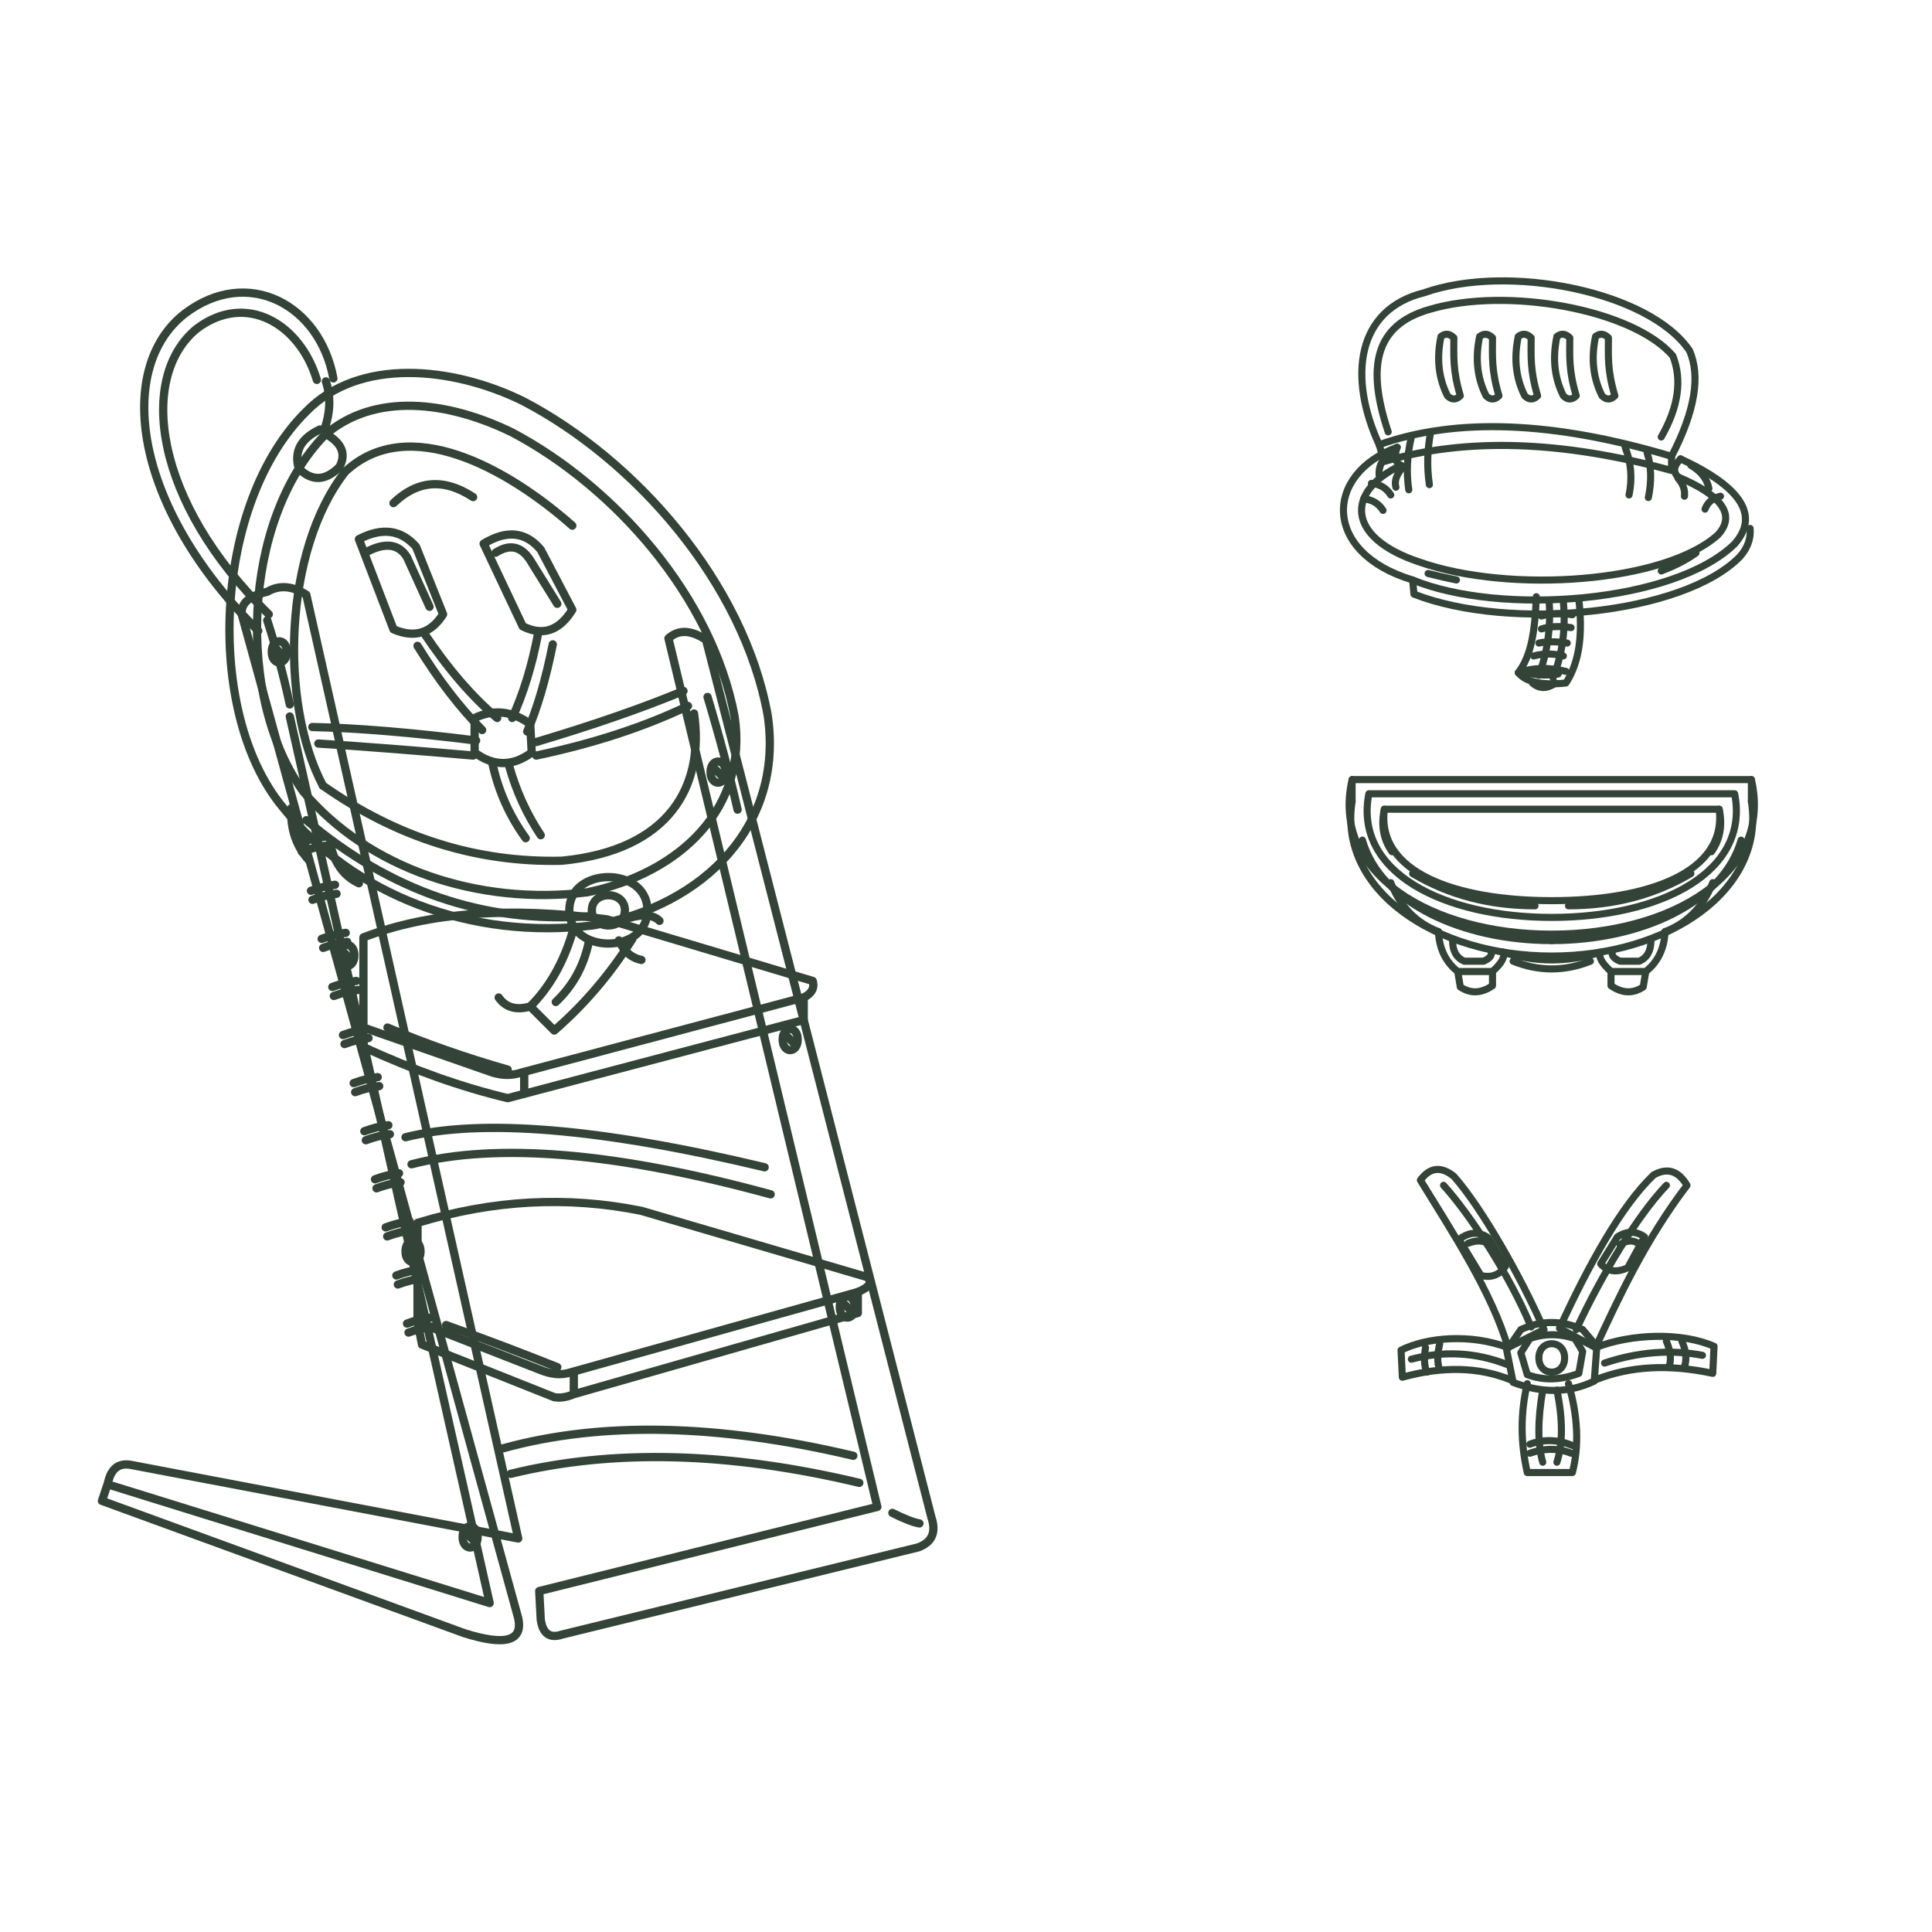
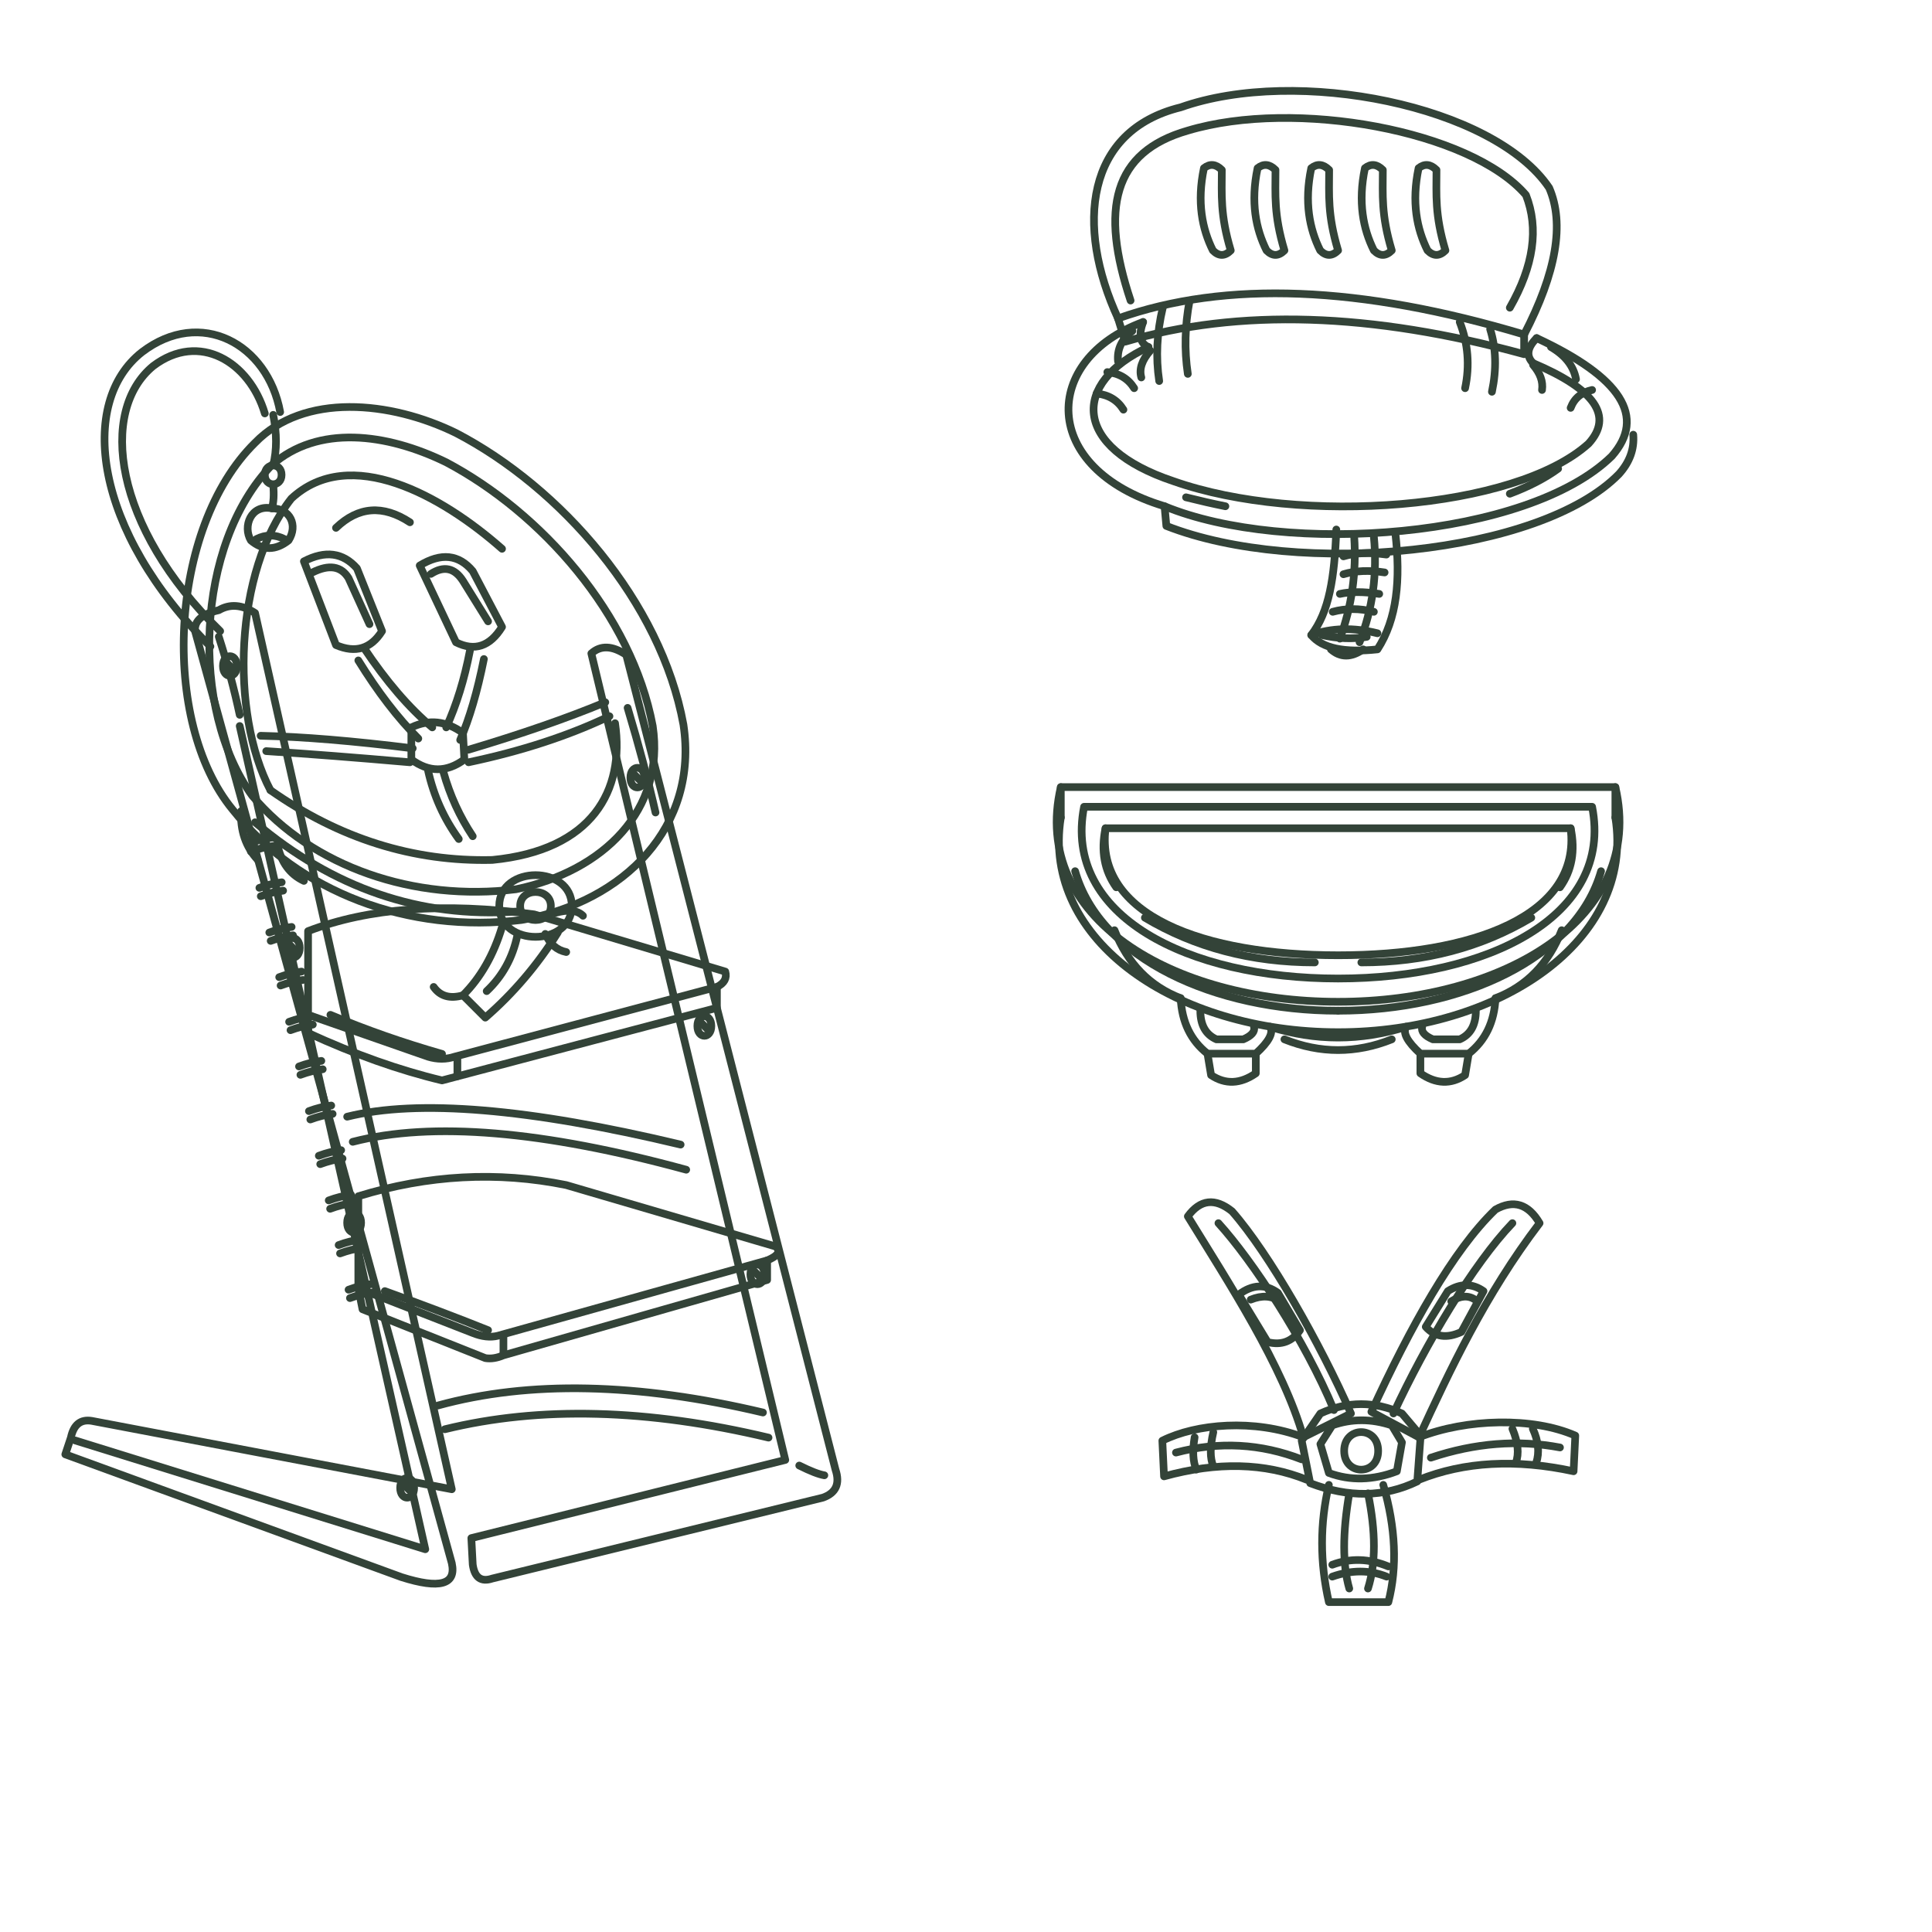
<svg xmlns="http://www.w3.org/2000/svg" width="1080" height="1080" viewBox="0 0 1080 1080" role="img" aria-label="트립트랩 신생아&amp;이유식 세트">
  <g fill="none" stroke="#334338" stroke-width="5.5" stroke-linecap="round" stroke-linejoin="round">
-     <g transform="translate(-90 125) scale(.84)">
+     <g transform="translate(-100 150) scale(.78)">
      <g id="chair">
        <path d="M 552,276 Q 562,267 577,277 L 727,861 Q 732,876 718,881 L 481,939 Q 469,943 467,929 L 466,910 L 691,854 L 552,276 Z" />
        <path d="M 578,315 Q 590,355 598,390" />
        <path d="M 701,858 Q 713,864 719,865" />
        <path d="M 285,245 Q 297,238 311,247 L 452,875 L 194,826 Q 182,824 179,838 L 175,850 L 416,938 Q 457,951 452,928 L 268,260 Q 267,249 285,245 Z" />
        <path d="M 285,264 Q 294,292 300,320" />
        <path d="M 300,328 L 433,918 L 182,840" />
        <path d="M 349,475 Q 414,450 511,463 L 648,504 Q 650,511 642,515 L 454,565 Q 445,568 435,565 L 349,535 Z" />
        <path d="M 349,535 L 349,548 Q 399,571 445,582 L 642,530 L 642,515" />
        <path d="M 365,535 Q 403,551 445,563" />
        <path d="M 456,565 L 456,579" />
        <path d="M 385,665 Q 460,642 534,657 L 684,701 Q 690,706 678,711 L 485,765 Q 477,767 467,763 L 385,731 Z" />
        <path d="M 385,731 L 388,746 L 476,781 Q 482,782 489,779 L 678,725 L 678,711" />
        <path d="M 404,733 Q 443,747 478,761" />
        <path d="M 489,765 L 489,778" />
        <path d="M 442,815 Q 540,788 675,820" />
        <path d="M 447,832 Q 549,807 679,838" />
        <path d="M 377,608 Q 453,589 616,628" />
        <path d="M 381,626 Q 466,604 620,646" />
        <path d="M 288,285 C 288,275.62 298,275.62 298,285 C 298,294.38 288,294.38 288,285 Z" />
        <path d="M 291,283 Q 293,285 295,287" />
        <path d="M 333,487 C 333,477.62 343,477.62 343,487 C 343,496.38 333,496.38 333,487 Z" />
        <path d="M 336,485 Q 338,487 340,489" />
        <path d="M 377,684 C 377,674.62 387,674.62 387,684 C 387,693.38 377,693.38 377,684 Z" />
        <path d="M 380,682 Q 382,684 384,686" />
        <path d="M 415,874 C 415,864.62 425,864.62 425,874 C 425,883.38 415,883.38 415,874 Z" />
        <path d="M 418,872 Q 420,874 422,876" />
        <path d="M 580,365 C 580,355.62 590,355.62 590,365 C 590,374.38 580,374.38 580,365 Z" />
        <path d="M 583,363 Q 585,365 587,367" />
        <path d="M 628,543 C 628,533.62 638,533.62 638,543 C 638,552.38 628,552.38 628,543 Z" />
        <path d="M 631,541 Q 633,543 635,545" />
        <path d="M 666,721 C 666,711.62 676,711.62 676,721 C 676,730.38 666,730.38 666,721 Z" />
        <path d="M 669,719 Q 671,721 673,723" />
        <path d="M 307.0,412 Q 315.0,409 323.0,408" />
        <path d="M 308.0,418 Q 316.0,415 324.0,414" />
        <path d="M 314.1,444 Q 322.1,441 330.1,440" />
        <path d="M 315.1,450 Q 323.1,447 331.1,446" />
        <path d="M 321.2,476 Q 329.2,473 337.2,472" />
        <path d="M 322.2,482 Q 330.2,479 338.2,478" />
        <path d="M 328.3,508 Q 336.3,505 344.3,504" />
        <path d="M 329.3,514 Q 337.3,511 345.3,510" />
        <path d="M 335.4,540 Q 343.4,537 351.4,536" />
        <path d="M 336.4,546 Q 344.4,543 352.4,542" />
        <path d="M 342.5,572 Q 350.5,569 358.5,568" />
        <path d="M 343.5,578 Q 351.5,575 359.5,574" />
        <path d="M 349.6,604 Q 357.6,601 365.6,600" />
        <path d="M 350.6,610 Q 358.6,607 366.6,606" />
        <path d="M 356.7,636 Q 364.7,633 372.7,632" />
        <path d="M 357.7,642 Q 365.7,639 373.7,638" />
        <path d="M 363.8,668 Q 371.8,665 379.8,664" />
        <path d="M 364.8,674 Q 372.8,671 380.8,670" />
        <path d="M 370.9,700 Q 378.9,697 386.9,696" />
        <path d="M 371.9,706 Q 379.9,703 387.9,702" />
        <path d="M 378.0,732 Q 386.0,729 394.0,728" />
        <path d="M 379.0,738 Q 387.0,735 395.0,734" />
      </g>
      <g id="newborn-set">
        <path d="M 295,388 C 243,325 249,186 311,125 C 346,89 408,95 455,118 C 530,157 602,239 618,327 C 629,400 576,454 502,467 C 421,477 342,447 295,388 Z" />
        <path d="M 309,378 C 264,316 268,198 323,141 C 356,112 405,118 448,139 C 516,175 581,248 596,328 C 605,388 561,432 498,445 C 425,454 352,429 309,378 Z" />
        <path d="M 322,374 C 293,319 296,217 337,165 C 379,126 445,163 488,201" />
        <path d="M 322,374 Q 396,426 481,424 C 553,417 576,374 569,326" />
        <path d="M 311,397 Q 395,468 498,461" />
        <path d="M 369,186 Q 393,163 422,182" />
        <path d="M 346,210 Q 369,198 384,215 L 402,260 Q 390,279 369,270 Z" />
        <path d="M 352,218 Q 370,209 378,222 L 393,255" />
        <path d="M 429,213 Q 452,199 467,217 L 488,257 Q 475,278 455,268 Z" />
        <path d="M 437,219 Q 451,210 460,224 L 478,253" />
        <path d="M 389,272 Q 413,308 438,329" />
        <path d="M 465,274 Q 459,305 448,329" />
        <path d="M 385,281 Q 406,315 428,337" />
        <path d="M 475,280 Q 468,315 458,338" />
        <path d="M 423,329 Q 442,320 460,333 L 461,352 Q 442,366 423,352 Z" />
        <path d="M 435,360 Q 441,387 457,409" />
        <path d="M 446,361 Q 453,386 467,407" />
        <path d="M 315,335 Q 360,336 424,344" />
        <path d="M 464,345 Q 521,328 562,311" />
        <path d="M 319,346 Q 365,349 422,354" />
        <path d="M 464,354 Q 521,342 565,321" />
        <path d="M 286,260 C 209,185 199,102 238,70 C 271,45 307,67 318,104" />
        <path d="M 279,271 C 195,188 184,96 230,60 C 272,28 320,54 329,103" />
-         <path d="M 324,105 Q 329,120 323,137" />
-         <path d="M 320,137 Q 301,146 306,163 Q 319,176 333,162 Q 340,149 324,140" />
+         <g id="toy">
+           <path d="M 324,105 Q 328,125 324,141" />
+           <path d="M 318,148 C 318,139 330,139 330,148 C 330,157 318,157 318,148 Z" />
+           <path d="M 324,155 Q 325,166 323,172" />
+           <path d="M 323,172 C 308,169 302,185 308,195 Q 321,206 335,195 C 342,184 336,172 323,172 Z" />
+           <path d="M 312,194 Q 322,189 332,194" />
+         </g>
        <path d="M 486,457 C 486,427.52 538,427.52 538,457 C 538,486.48 486,486.48 486,457 Z" />
        <path d="M 501,457 C 501,443.6 523,443.6 523,457 C 523,470.4 501,470.4 501,457 Z" />
        <path d="M 488,472 Q 479,502 460,521 L 476,537 Q 506,511 528,476" />
        <path d="M 499,478 Q 494,502 477,518" />
        <path d="M 460,521 Q 446,525 439,515" />
        <path d="M 519,477 Q 524,488 534,490" />
        <path d="M 526,462 Q 540,458 546,464" />
        <path d="M 301,389 Q 300,410 313,424" />
        <path d="M 327,413 Q 331,432 346,439" />
      </g>
    </g>
-     <g transform="translate(758 155) scale(.72)">
-       <g id="baby-set">
-         <g id="backrest">
-           <path d="M 18,130 C -6,78 0,25 53,12 C 118,-11 228,11 259,57 Q 272,87 245,139" />
-           <path d="M 18,130 Q 108,98 245,139" />
-           <path d="M 25,120 C 8,69 15,37 57,25 C 117,7 215,25 246,61 Q 257,89 237,124" />
-           <path d="M 18,130 L 22,143 Q 117,115 245,150 L 245,139" />
-           <path d="M 43,124 Q 38,145 41,165" />
-           <path d="M 58,120 Q 54,141 57,161" />
-           <path d="M 209,132 Q 216,150 212,169" />
-           <path d="M 226,136 Q 231,152 227,171" />
-           <path d="M 66,46 C 62,65 65,80 71,92 Q 76,97 81,92 C 75,72 76,61 76,47 Q 71,42 66,46 Z" />
-           <path d="M 96,46 C 92,65 95,80 101,92 Q 106,97 111,92 C 105,72 106,61 106,47 Q 101,42 96,46 Z" />
-           <path d="M 126,46 C 122,65 125,80 131,92 Q 136,97 141,92 C 135,72 136,61 136,47 Q 131,42 126,46 Z" />
-           <path d="M 156,46 C 152,65 155,80 161,92 Q 166,97 171,92 C 165,72 166,61 166,47 Q 161,42 156,46 Z" />
-           <path d="M 186,46 C 182,65 185,80 191,92 Q 196,97 201,92 C 195,72 196,61 196,47 Q 191,42 186,46 Z" />
-         </g>
-         <g id="rail">
-           <path d="M 32,132 C -25,153 -26,214 44,235 C 112,263 247,253 294,207 Q 323,174 252,141" />
-           <path d="M 35,146 C -8,166 -8,202 49,221 C 120,246 240,237 281,200 Q 302,177 250,155" />
-           <path d="M 44,235 L 45,246 C 119,275 254,262 298,217 Q 307,207 306,195" />
-           <path d="M 32,132 Q 28,143 35,146" />
-           <path d="M 252,141 Q 244,149 250,155" />
-           <path d="M 12,160 Q 22,161 27,169" />
-           <path d="M 6,172 Q 16,173 21,181" />
-           <path d="M 283,170 Q 274,172 271,180" />
-           <path d="M 56,230 Q 68,233 78,235" />
-           <path d="M 237,228 Q 253,222 264,214" />
-           <path d="M 26,137 Q 17,144 18,154" />
-           <path d="M 260,146 Q 272,153 274,164" />
-         </g>
-         <g id="crotch-guard">
-           <path d="M 140,248 C 139,275 136,294 126,307 Q 135,318 163,315 C 174,298 176,276 173,250" />
-           <path d="M 150,252 Q 152,282 142,309" />
-           <path d="M 161,252 Q 164,283 153,311" />
-           <path d="M 126,307 Q 143,301 163,306" />
-           <path d="M 137,315 Q 145,322 155,315" />
-           <path d="M 36,148 Q 29,156 31,163" />
-           <path d="M 250,156 Q 256,163 255,170" />
-           <path d="M 132,307 Q 145,310 157,308" />
-           <path d="M 138,294 Q 149,291 161,294" />
-           <path d="M 142,284 Q 151,282 164,284" />
-           <path d="M 144,273 Q 154,270 167,272" />
-           <path d="M 144,263 Q 154,260 168,262" />
-         </g>
+     <g id="baby-set" transform="translate(607 48)" stroke-width="4.3">
+       <g id="backrest">
+         <path d="M 18,130 C -6,78 0,25 53,12 C 118,-11 228,11 259,57 Q 272,87 245,139" />
+         <path d="M 18,130 Q 108,98 245,139" />
+         <path d="M 25,120 C 8,69 15,37 57,25 C 117,7 215,25 246,61 Q 257,89 237,124" />
+         <path d="M 18,130 L 22,143 Q 117,115 245,150 L 245,139" />
+         <path d="M 43,124 Q 38,145 41,165" />
+         <path d="M 58,120 Q 54,141 57,161" />
+         <path d="M 209,132 Q 216,150 212,169" />
+         <path d="M 226,136 Q 231,152 227,171" />
+         <path d="M 66,46 C 62,65 65,80 71,92 Q 76,97 81,92 C 75,72 76,61 76,47 Q 71,42 66,46 Z" />
+         <path d="M 96,46 C 92,65 95,80 101,92 Q 106,97 111,92 C 105,72 106,61 106,47 Q 101,42 96,46 Z" />
+         <path d="M 126,46 C 122,65 125,80 131,92 Q 136,97 141,92 C 135,72 136,61 136,47 Q 131,42 126,46 Z" />
+         <path d="M 156,46 C 152,65 155,80 161,92 Q 166,97 171,92 C 165,72 166,61 166,47 Q 161,42 156,46 Z" />
+         <path d="M 186,46 C 182,65 185,80 191,92 Q 196,97 201,92 C 195,72 196,61 196,47 Q 191,42 186,46 Z" />
      </g>
-       <g id="tray" transform="translate(-8 355)">
-         <path d="M 5,35 L 315,35 C 332,108 253,155 160,155 C 67,155 -12,108 5,35 Z" />
-         <path d="M 18,46 L 302,46 C 314,107 244,142 160,142 C 76,142 6,107 18,46 Z" />
-         <path d="M 30,58 L 290,58 C 296,107 235,129 160,129 C 85,129 24,107 30,58 Z" />
-         <path d="M 5,35 L 5,52" />
-         <path d="M 315,35 L 315,52" />
-         <path d="M 5,52 C -6,121 70,172 160,172 C 250,172 326,121 315,52" />
-         <path d="M 13,82 C 27,131 91,160 160,160" />
-         <path d="M 160,160 C 229,160 293,131 307,82" />
-         <path d="M 30,58 Q 26,77 36,91" />
-         <path d="M 290,58 Q 294,77 284,91" />
-         <path d="M 52,108 Q 94,133 147,133" />
-         <path d="M 173,133 Q 226,133 268,108" />
-         <path d="M 72,153 Q 73,173 87,184 L 114,184 Q 125,174 122,169" />
-         <path d="M 83,160 Q 83,172 92,176 L 107,176 Q 114,173 113,169" />
-         <path d="M 198,169 Q 195,174 206,184 L 233,184 Q 247,173 248,153" />
-         <path d="M 207,169 Q 206,173 213,176 L 228,176 Q 237,172 237,160" />
-         <path d="M 87,184 L 89,196 Q 101,204 114,195 L 114,184" />
-         <path d="M 206,184 L 206,195 Q 219,204 231,196 L 233,184" />
-         <path d="M 35,115 Q 46,143 72,153" />
-         <path d="M 248,153 Q 274,143 285,115" />
-         <path d="M 122,169 Q 160,181 198,169" />
-         <path d="M 130,176 Q 160,188 190,176" />
+       <g id="rail">
+         <path d="M 32,132 C -25,153 -26,214 44,235 C 112,263 247,253 294,207 Q 323,174 252,141" />
+         <path d="M 35,146 C -8,166 -8,202 49,221 C 120,246 240,237 281,200 Q 302,177 250,155" />
+         <path d="M 44,235 L 45,246 C 119,275 254,262 298,217 Q 307,207 306,195" />
+         <path d="M 32,132 Q 28,143 35,146" />
+         <path d="M 252,141 Q 244,149 250,155" />
+         <path d="M 12,160 Q 22,161 27,169" />
+         <path d="M 6,172 Q 16,173 21,181" />
+         <path d="M 283,170 Q 274,172 271,180" />
+         <path d="M 56,230 Q 68,233 78,235" />
+         <path d="M 237,228 Q 253,222 264,214" />
+         <path d="M 26,137 Q 17,144 18,154" />
+         <path d="M 260,146 Q 272,153 274,164" />
      </g>
-       <g id="harness" transform="translate(30 680)">
-         <path d="M 116,137 C 98,96 68,43 46,18 Q 31,6 20,21 C 44,60 76,109 88,151 Z" />
-         <path d="M 106,135 C 89,94 58,47 38,25" />
-         <path d="M 128,136 C 151,86 176,41 201,17 Q 217,8 227,25 C 195,67 174,112 156,151 Z" />
-         <path d="M 141,137 C 160,96 188,49 211,25" />
-         <path d="M 88,151 C 59,140 25,143 5,153 L 6,174 Q 53,161 90,176" />
-         <path d="M 156,151 C 184,140 223,139 248,150 L 247,171 Q 196,160 156,176" />
-         <path d="M 13,160 Q 51,150 87,164" />
-         <path d="M 163,163 Q 202,150 239,157" />
-         <path d="M 103,179 Q 95,213 103,248 L 138,248 Q 146,217 135,179" />
-         <path d="M 115,184 Q 109,219 115,240" />
-         <path d="M 126,184 Q 133,218 126,240" />
-         <path d="M 98,137 Q 122,126 146,137 L 157,150 L 155,177 Q 126,191 92,178 L 87,153 Z" />
-         <path d="M 105,144 Q 122,138 140,144 L 146,154 L 143,171 Q 122,179 103,172 L 98,155 Z" />
-         <path d="M 112,159 C 112,144.26 132,144.26 132,159 C 132,173.74 112,173.74 112,159 Z" />
-         <path d="M 50,67 Q 62,58 73,66 L 86,88 Q 79,98 67,95 Z" />
-         <path d="M 57,70 Q 67,66 74,71" />
-         <path d="M 173,65 Q 184,58 194,65 L 181,89 Q 168,95 160,86 Z" />
-         <path d="M 175,71 Q 183,66 189,70" />
-         <path d="M 24,151 Q 22,163 25,170" />
-         <path d="M 35,148 Q 32,161 35,168" />
-         <path d="M 211,146 Q 216,158 213,166" />
-         <path d="M 223,146 Q 228,157 225,166" />
-         <path d="M 105,226 Q 121,220 138,227" />
-         <path d="M 105,233 Q 122,227 137,233" />
+       <g id="crotch-guard">
+         <path d="M 140,248 C 139,275 136,294 126,307 Q 135,318 163,315 C 174,298 176,276 173,250" />
+         <path d="M 150,252 Q 152,282 142,309" />
+         <path d="M 161,252 Q 164,283 153,311" />
+         <path d="M 126,307 Q 143,301 163,306" />
+         <path d="M 137,315 Q 145,322 155,315" />
+         <path d="M 36,148 Q 29,156 31,163" />
+         <path d="M 250,156 Q 256,163 255,170" />
+         <path d="M 132,307 Q 145,310 157,308" />
+         <path d="M 138,294 Q 149,291 161,294" />
+         <path d="M 142,284 Q 151,282 164,284" />
+         <path d="M 144,273 Q 154,270 167,272" />
+         <path d="M 144,263 Q 154,260 168,262" />
      </g>
+     </g>
+     <g id="tray" transform="translate(588 405)" stroke-width="4.3">
+       <path d="M 5,35 L 315,35 C 332,108 253,155 160,155 C 67,155 -12,108 5,35 Z" />
+       <path d="M 18,46 L 302,46 C 314,107 244,142 160,142 C 76,142 6,107 18,46 Z" />
+       <path d="M 30,58 L 290,58 C 296,107 235,129 160,129 C 85,129 24,107 30,58 Z" />
+       <path d="M 5,35 L 5,52" />
+       <path d="M 315,35 L 315,52" />
+       <path d="M 5,52 C -6,121 70,172 160,172 C 250,172 326,121 315,52" />
+       <path d="M 13,82 C 27,131 91,160 160,160" />
+       <path d="M 160,160 C 229,160 293,131 307,82" />
+       <path d="M 30,58 Q 26,77 36,91" />
+       <path d="M 290,58 Q 294,77 284,91" />
+       <path d="M 52,108 Q 94,133 147,133" />
+       <path d="M 173,133 Q 226,133 268,108" />
+       <path d="M 72,153 Q 73,173 87,184 L 114,184 Q 125,174 122,169" />
+       <path d="M 83,160 Q 83,172 92,176 L 107,176 Q 114,173 113,169" />
+       <path d="M 198,169 Q 195,174 206,184 L 233,184 Q 247,173 248,153" />
+       <path d="M 207,169 Q 206,173 213,176 L 228,176 Q 237,172 237,160" />
+       <path d="M 87,184 L 89,196 Q 101,204 114,195 L 114,184" />
+       <path d="M 206,184 L 206,195 Q 219,204 231,196 L 233,184" />
+       <path d="M 35,115 Q 46,143 72,153" />
+       <path d="M 248,153 Q 274,143 285,115" />
+       <path d="M 122,169 Q 160,181 198,169" />
+       <path d="M 130,176 Q 160,188 190,176" />
+     </g>
+     <g id="harness" transform="translate(645 660) scale(.95)" stroke-width="4.5">
+       <path d="M 116,137 C 98,96 68,43 46,18 Q 31,6 20,21 C 44,60 76,109 88,151 Z" />
+       <path d="M 106,135 C 89,94 58,47 38,25" />
+       <path d="M 128,136 C 151,86 176,41 201,17 Q 217,8 227,25 C 195,67 174,112 156,151 Z" />
+       <path d="M 141,137 C 160,96 188,49 211,25" />
+       <path d="M 88,151 C 59,140 25,143 5,153 L 6,174 Q 53,161 90,176" />
+       <path d="M 156,151 C 184,140 223,139 248,150 L 247,171 Q 196,160 156,176" />
+       <path d="M 13,160 Q 51,150 87,164" />
+       <path d="M 163,163 Q 202,150 239,157" />
+       <path d="M 103,179 Q 95,213 103,248 L 138,248 Q 146,217 135,179" />
+       <path d="M 115,184 Q 109,219 115,240" />
+       <path d="M 126,184 Q 133,218 126,240" />
+       <path d="M 98,137 Q 122,126 146,137 L 157,150 L 155,177 Q 126,191 92,178 L 87,153 Z" />
+       <path d="M 105,144 Q 122,138 140,144 L 146,154 L 143,171 Q 122,179 103,172 L 98,155 Z" />
+       <path d="M 112,159 C 112,144.26 132,144.26 132,159 C 132,173.74 112,173.74 112,159 Z" />
+       <path d="M 50,67 Q 62,58 73,66 L 86,88 Q 79,98 67,95 Z" />
+       <path d="M 57,70 Q 67,66 74,71" />
+       <path d="M 173,65 Q 184,58 194,65 L 181,89 Q 168,95 160,86 Z" />
+       <path d="M 175,71 Q 183,66 189,70" />
+       <path d="M 24,151 Q 22,163 25,170" />
+       <path d="M 35,148 Q 32,161 35,168" />
+       <path d="M 211,146 Q 216,158 213,166" />
+       <path d="M 223,146 Q 228,157 225,166" />
+       <path d="M 105,226 Q 121,220 138,227" />
+       <path d="M 105,233 Q 122,227 137,233" />
    </g>
  </g>
</svg>
